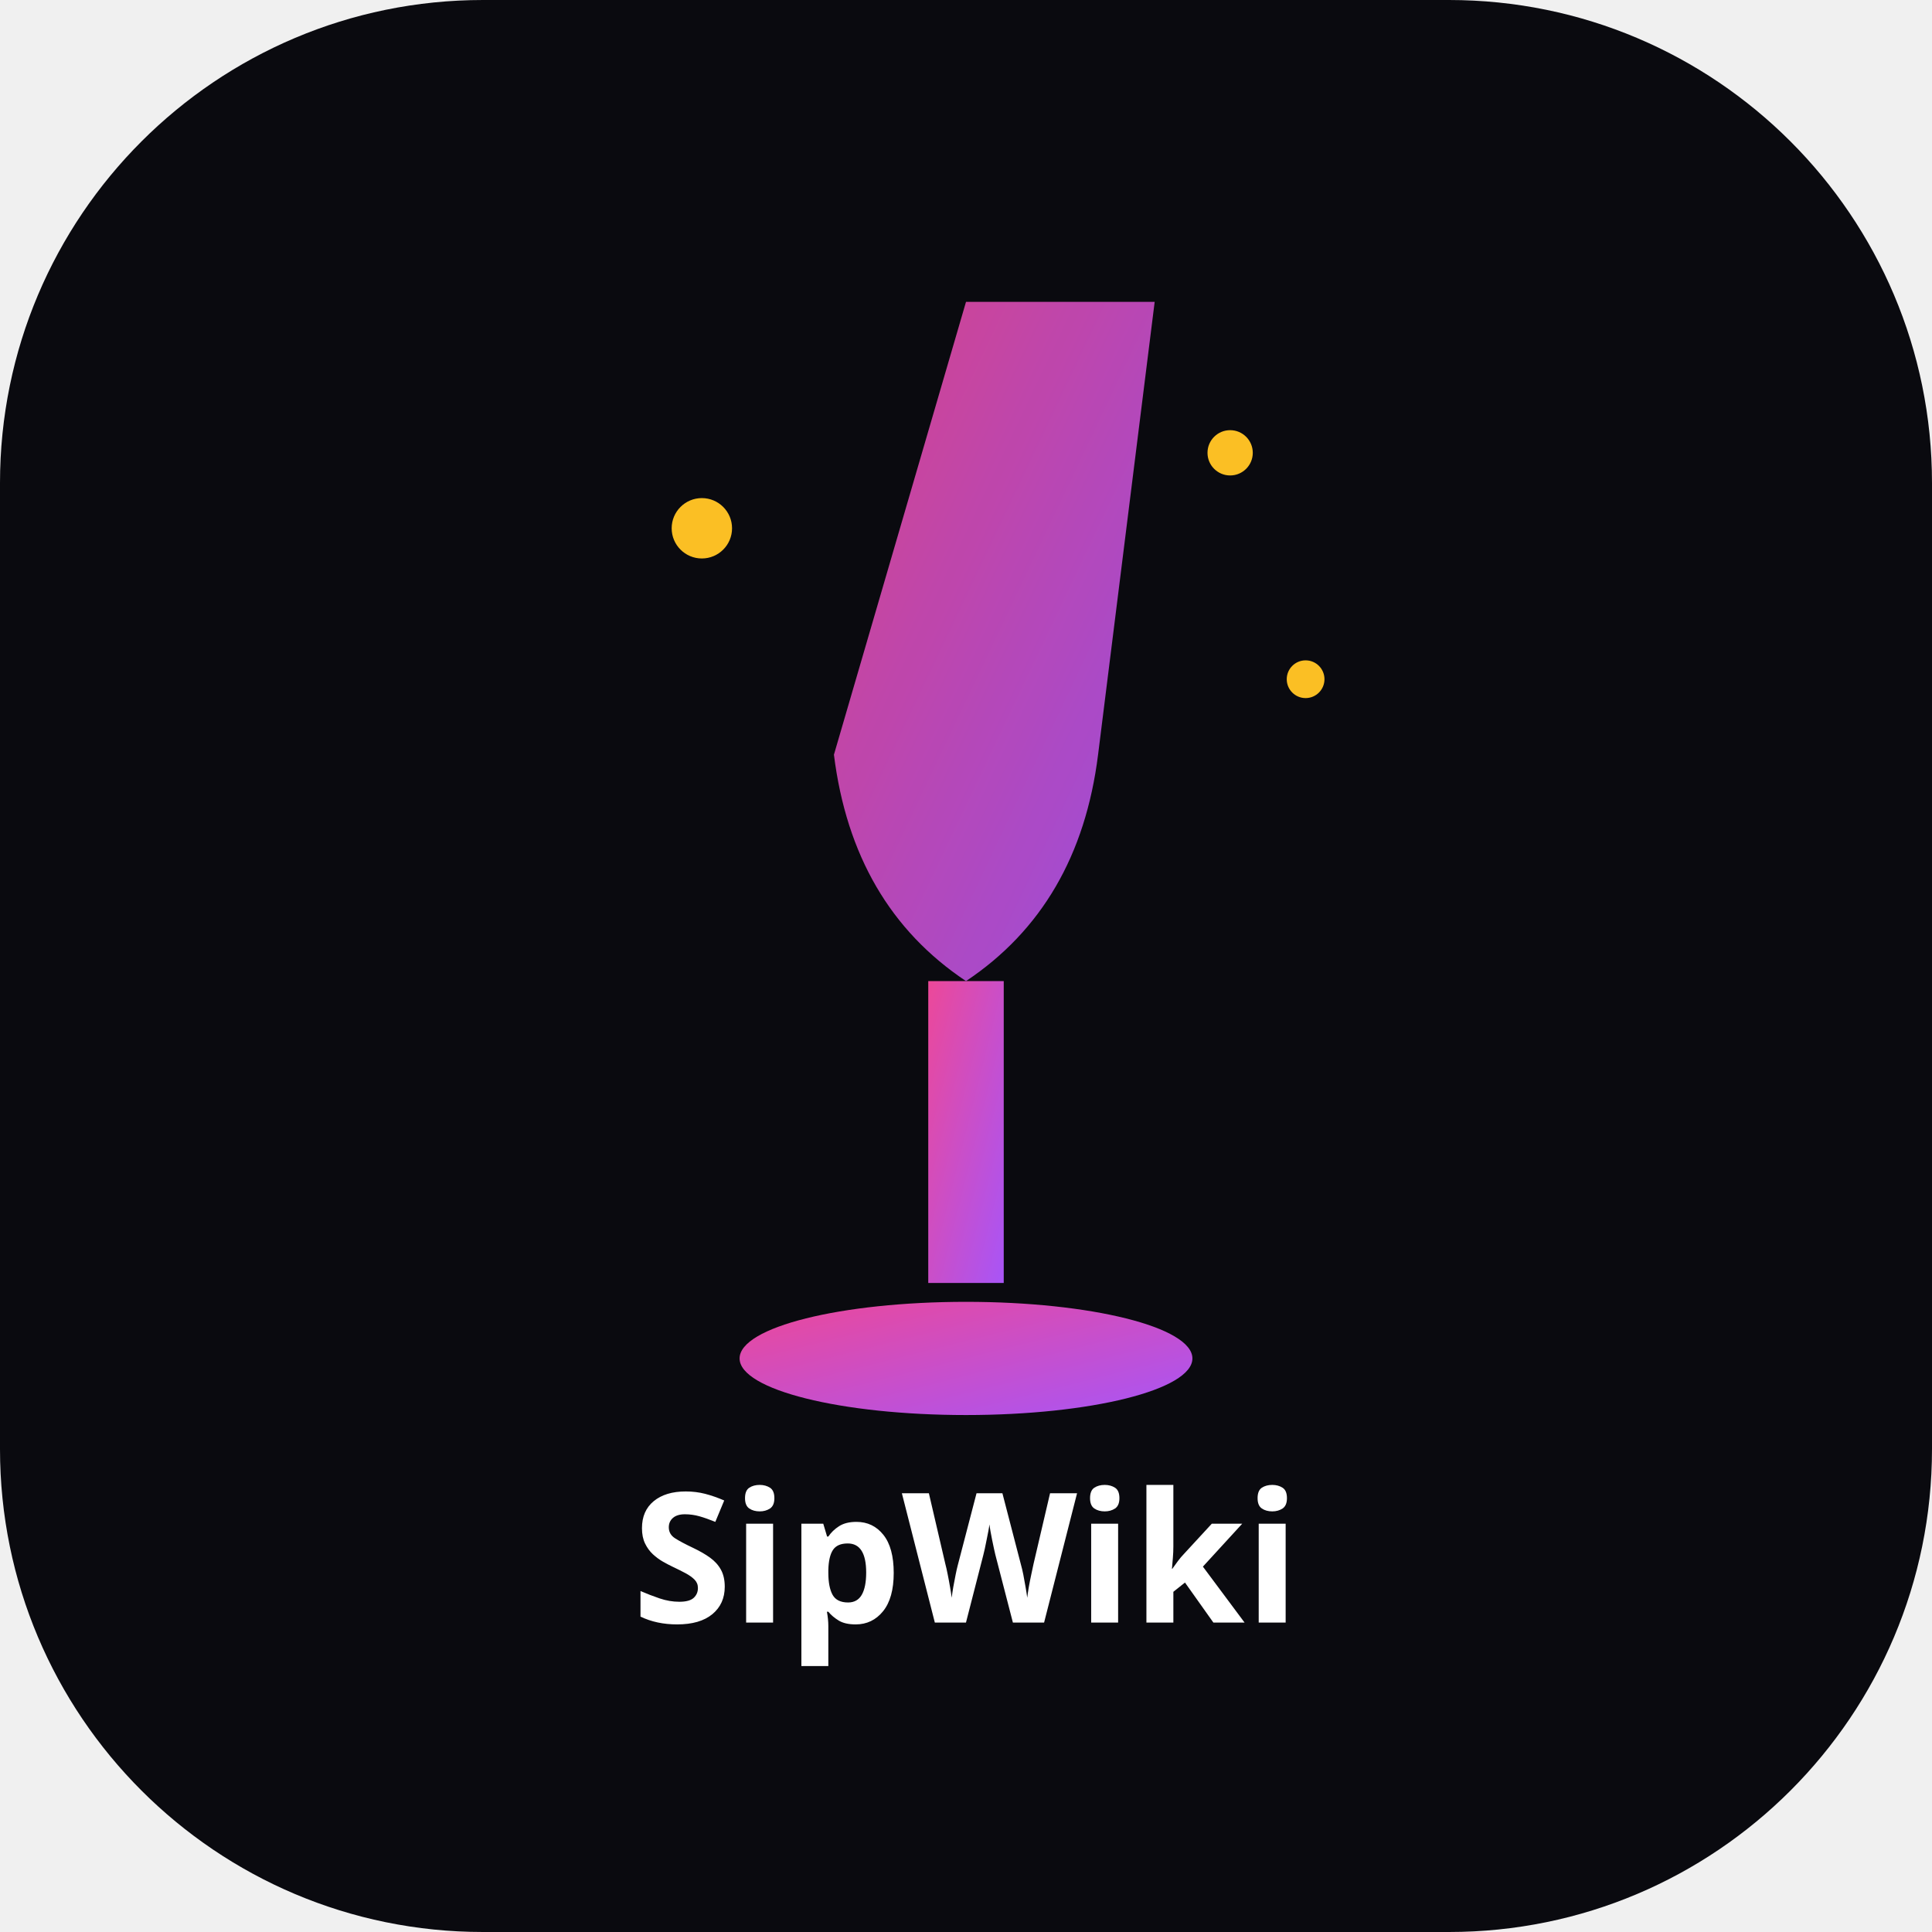
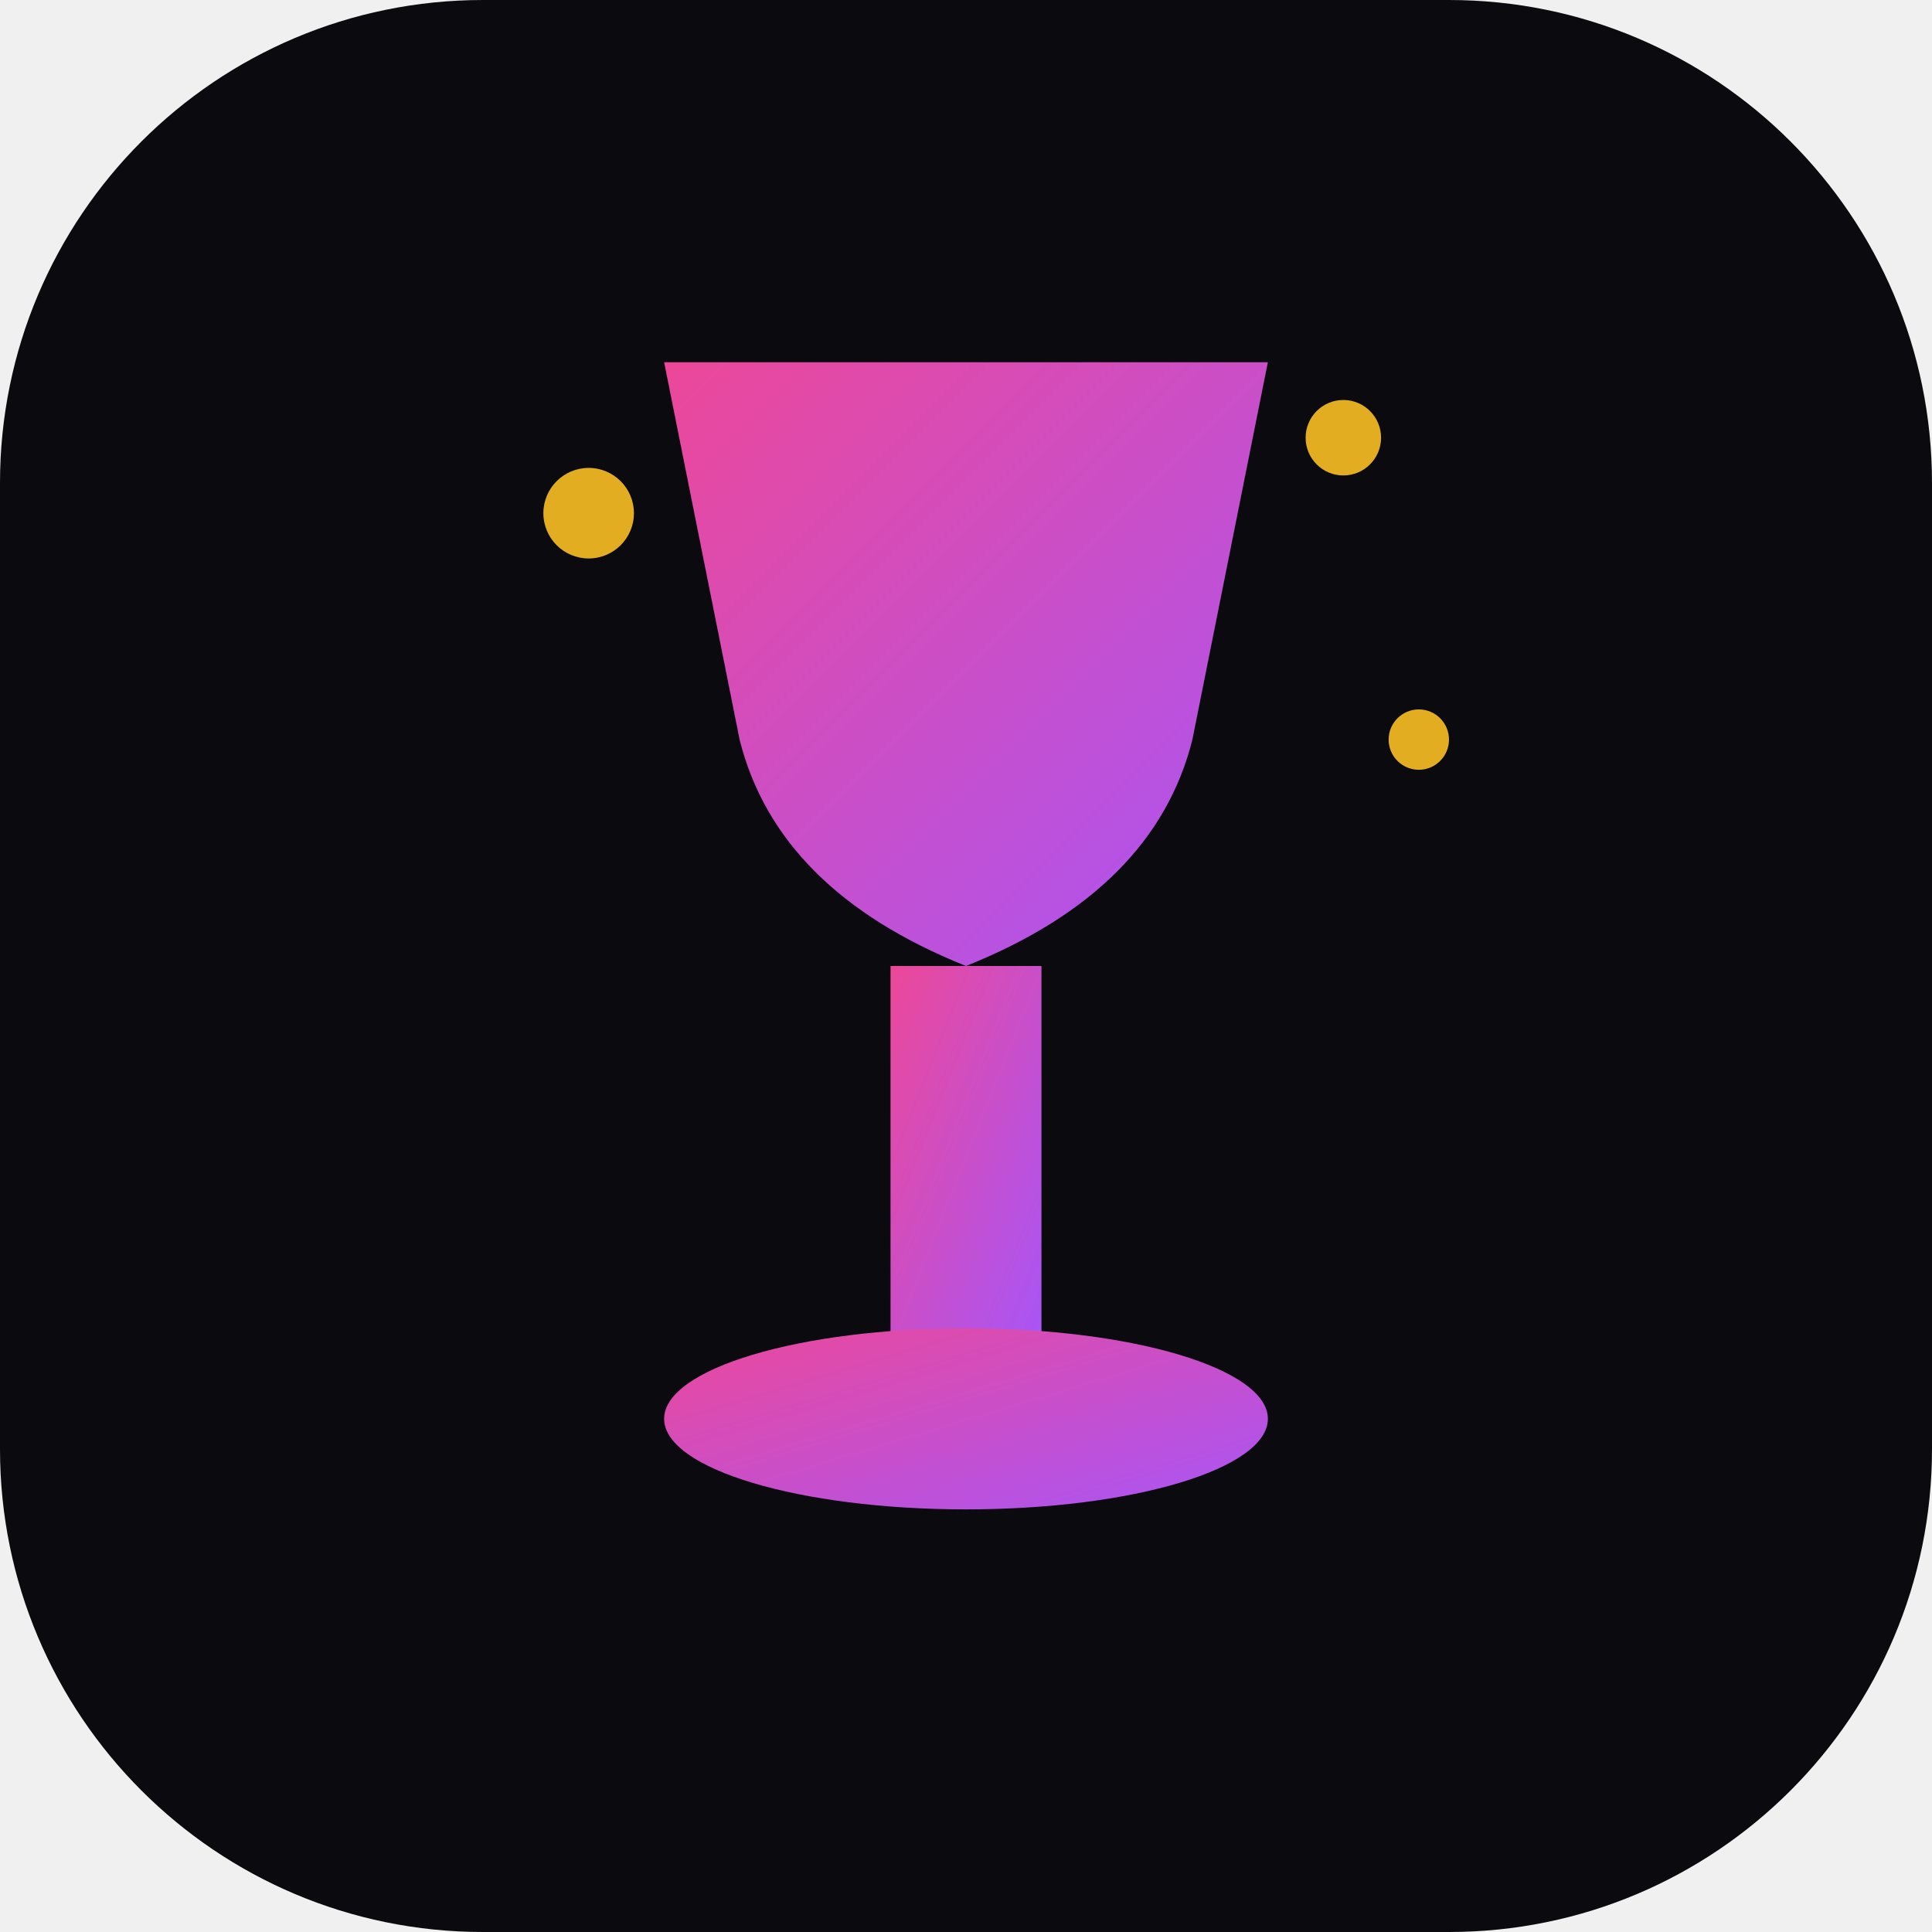
<svg xmlns="http://www.w3.org/2000/svg" viewBox="0 0 512 512">
  <defs>
-     <linearGradient id="gradient" x1="0%" y1="0%" x2="100%" y2="100%">
+     <linearGradient id="pinkGradient" x1="0%" y1="0%" x2="100%" y2="100%">
      <stop offset="0%" style="stop-color:#ec4899" />
      <stop offset="100%" style="stop-color:#a855f7" />
    </linearGradient>
  </defs>
  <rect width="512" height="512" rx="128" fill="#0a0a0f" />
-   <g transform="translate(106, 80)">
-     <path d="M150 0 L200 0 L185 120 Q180 160 150 180 Q120 160 115 120 Z" fill="url(#gradient)" opacity="0.9" />
-     <rect x="140" y="180" width="20" height="80" fill="url(#gradient)" />
-     <ellipse cx="150" cy="280" rx="60" ry="15" fill="url(#gradient)" />
-     <circle cx="80" cy="60" r="8" fill="#fbbf24" />
-     <circle cx="220" cy="40" r="6" fill="#fbbf24" />
-     <circle cx="240" cy="100" r="5" fill="#fbbf24" />
-     <text x="150" y="350" text-anchor="middle" font-family="system-ui, sans-serif" font-size="48" font-weight="bold" fill="white">SipWiki</text>
+   <g transform="translate(96, 56)">
+     <path d="M80 40 h160 l-20 100 q-10 40 -60 60 q-50 -20 -60 -60 z" fill="url(#pinkGradient)" />
+     <rect x="140" y="200" width="40" height="100" fill="url(#pinkGradient)" />
+     <ellipse cx="160" cy="320" rx="80" ry="24" fill="url(#pinkGradient)" />
+     <circle cx="60" cy="80" r="12" fill="#fbbf24" opacity="0.9" />
+     <circle cx="260" cy="60" r="10" fill="#fbbf24" opacity="0.9" />
+     <circle cx="280" cy="140" r="8" fill="#fbbf24" opacity="0.9" />
  </g>
</svg>
